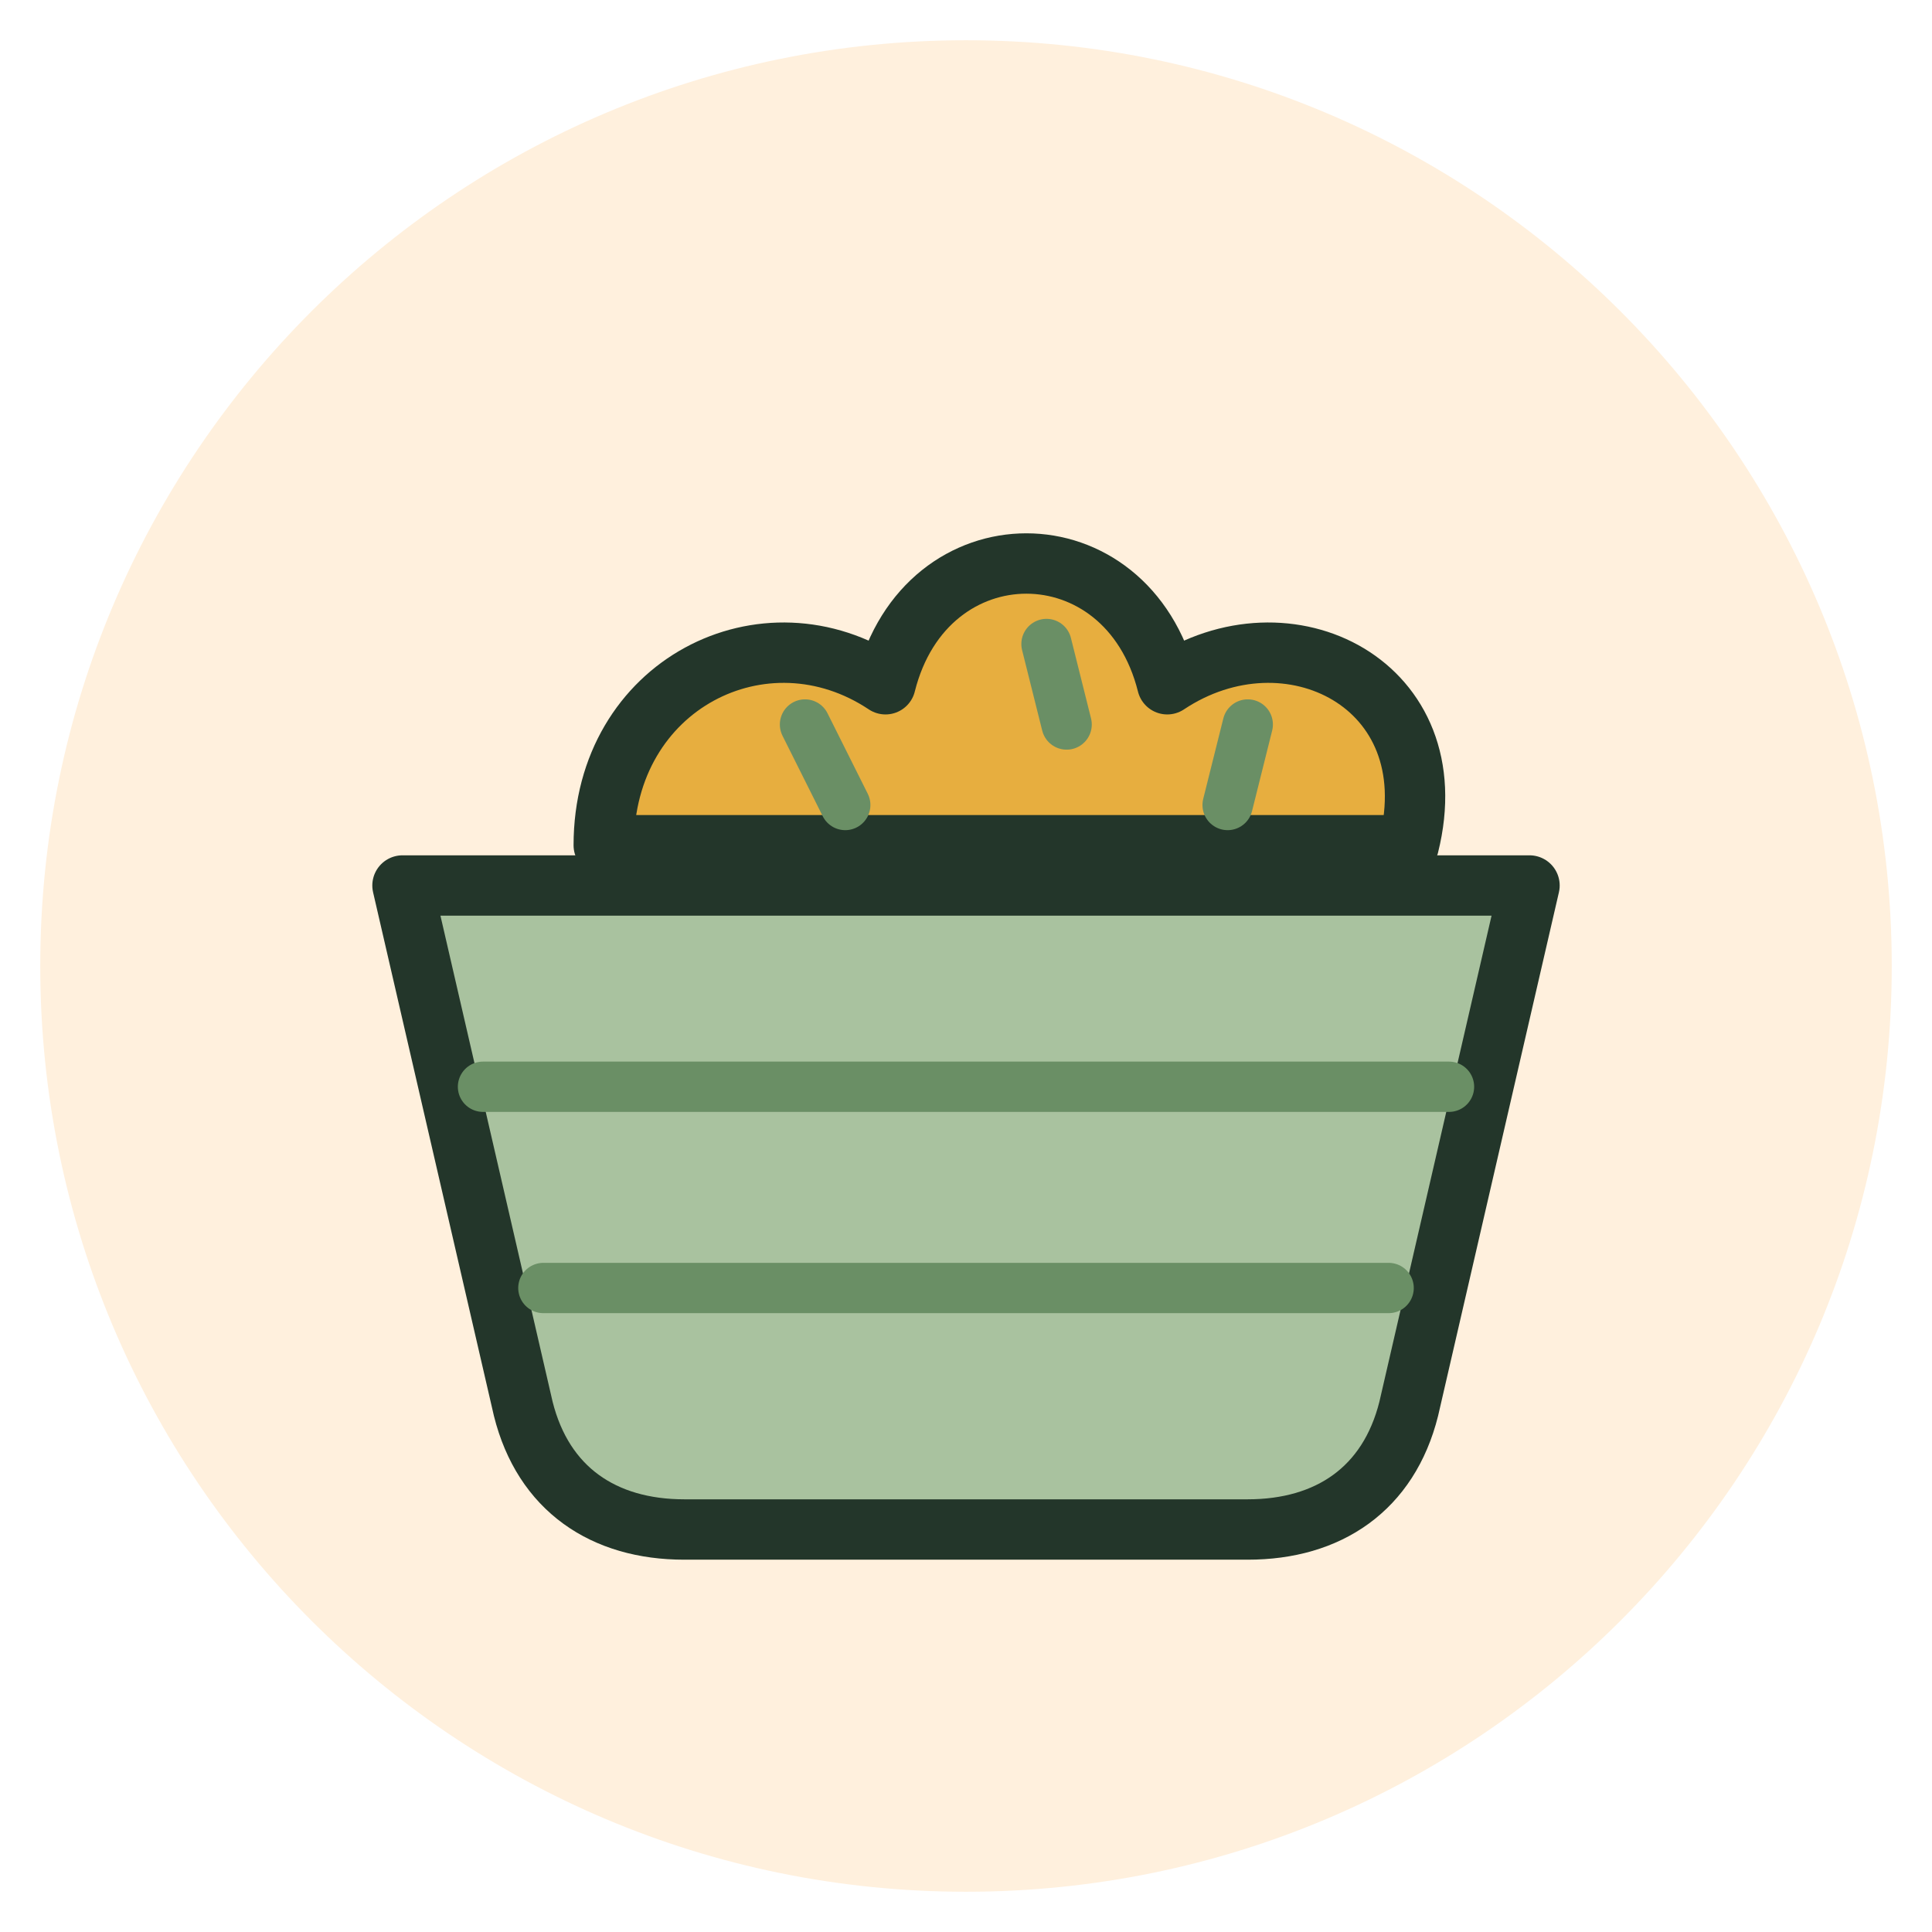
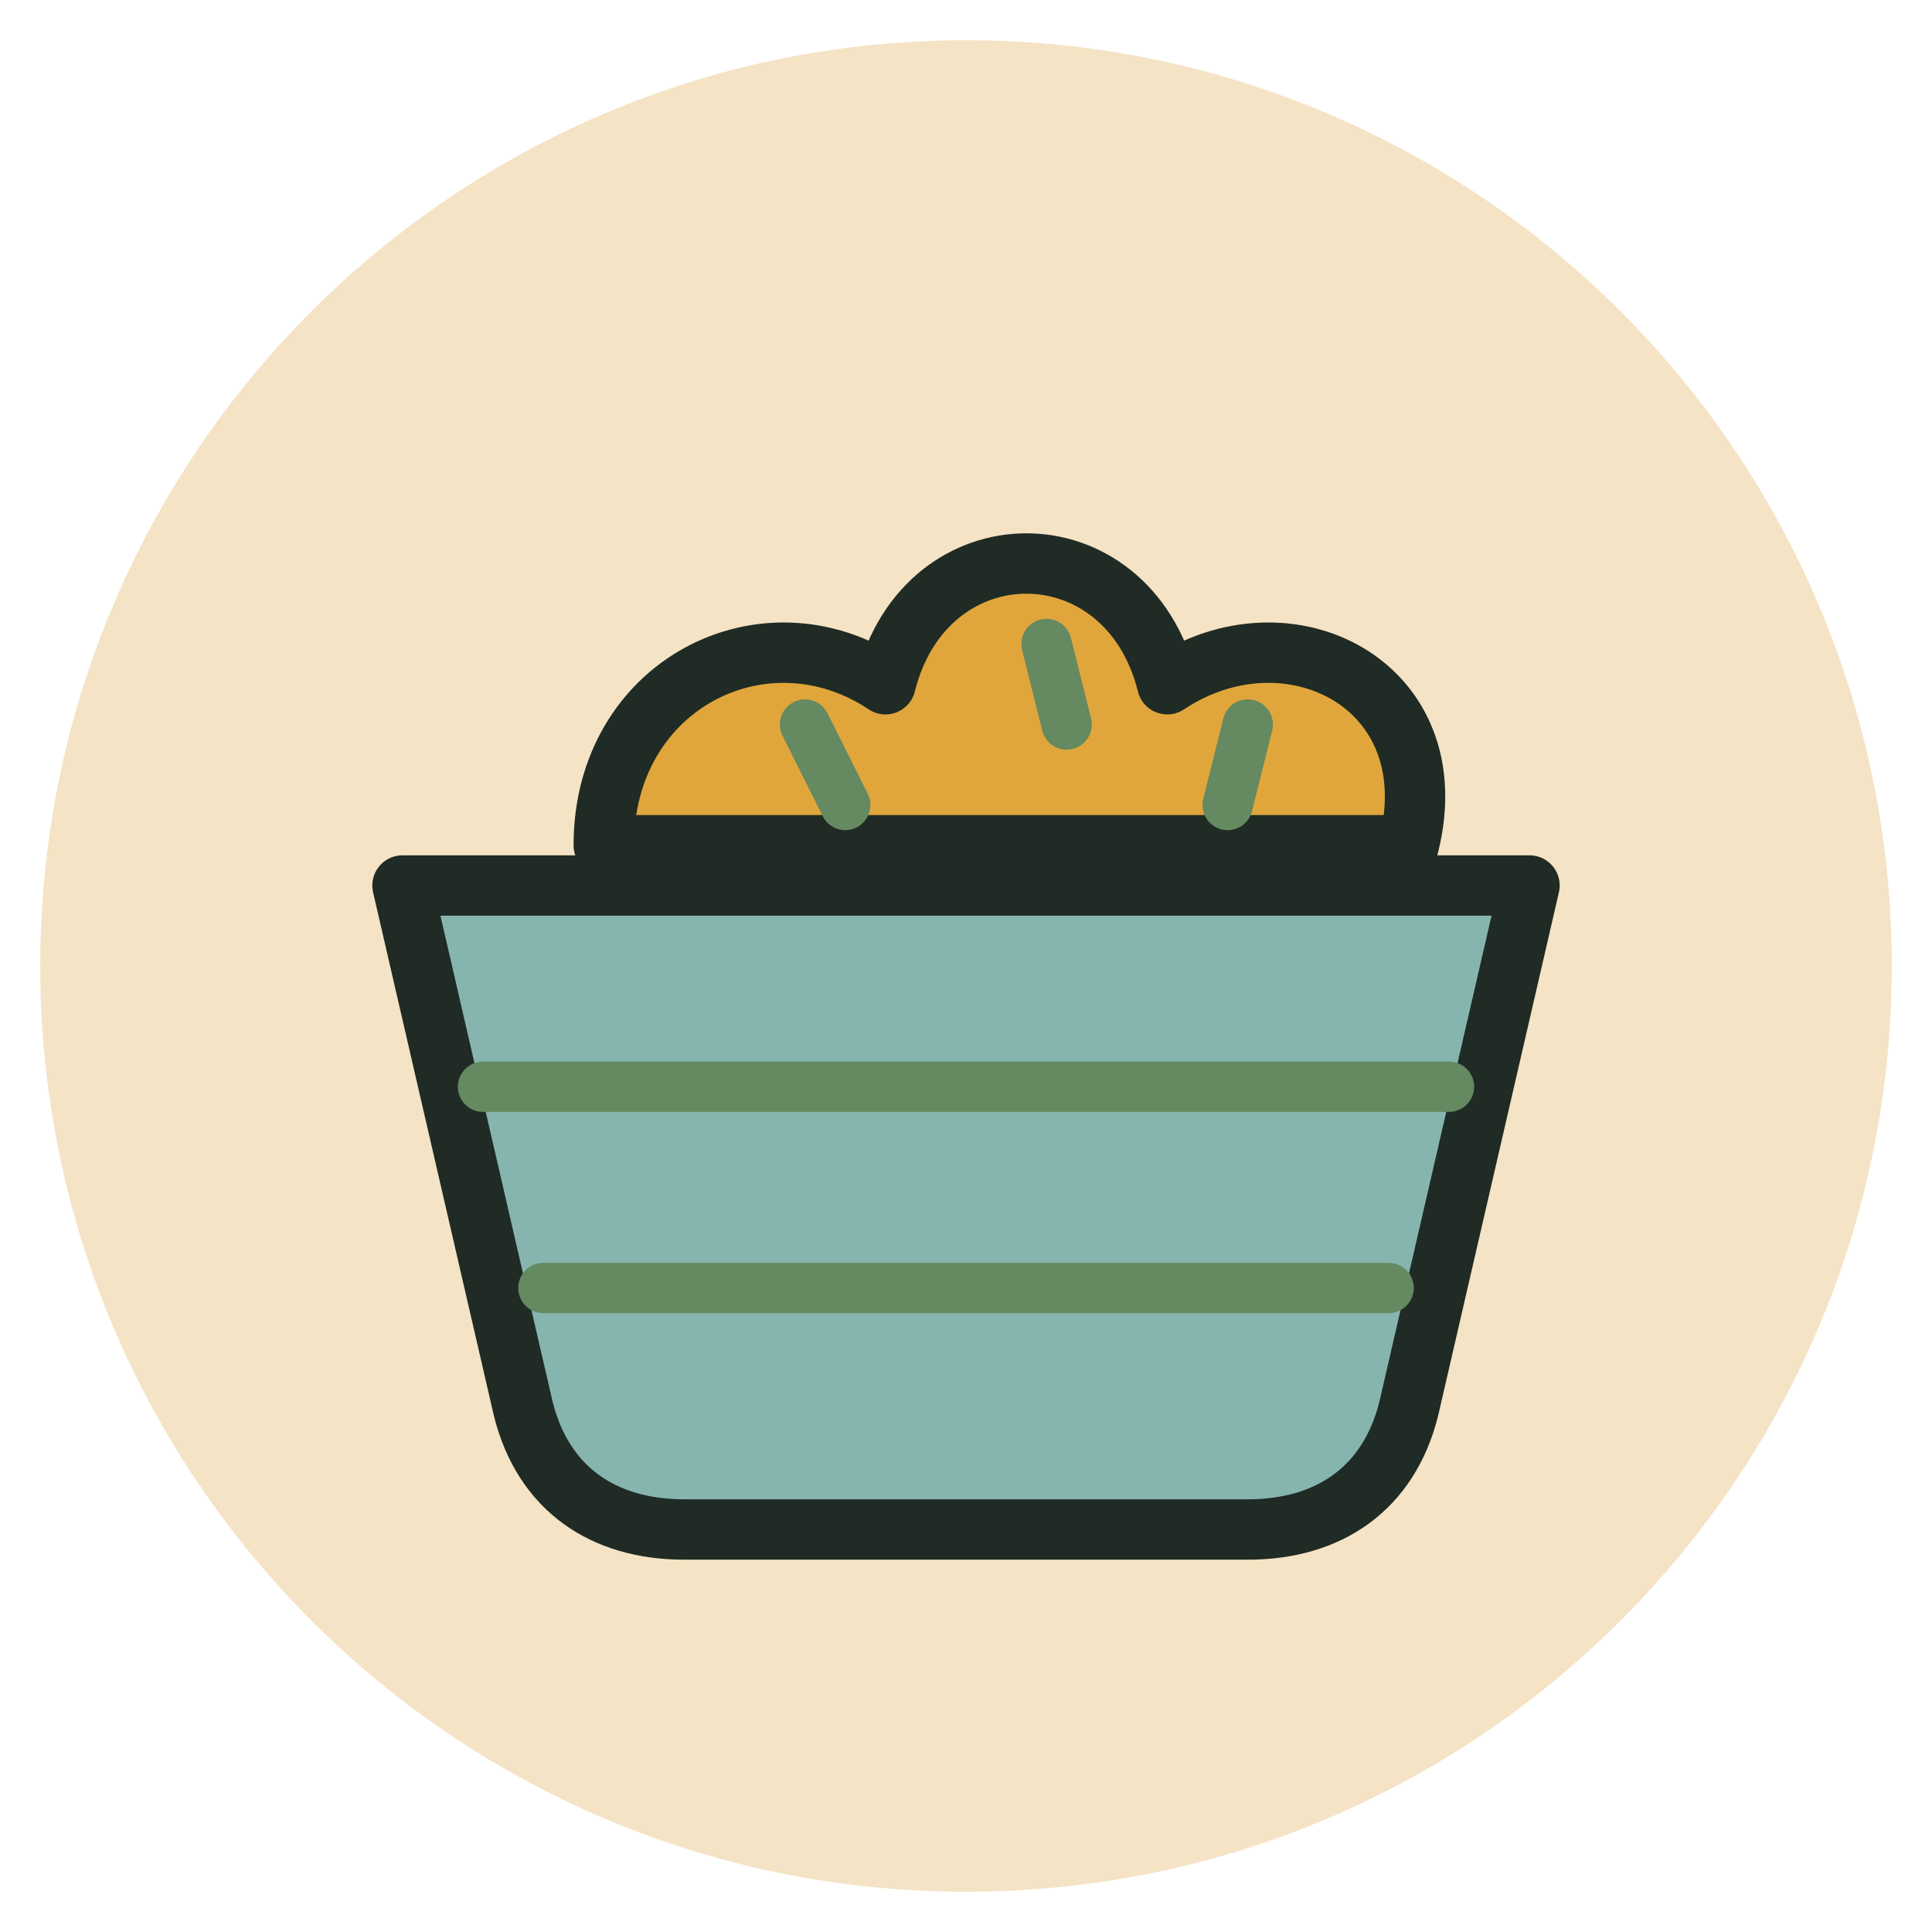
<svg xmlns="http://www.w3.org/2000/svg" viewBox="0 0 96 96" role="img" aria-label="vrijgevig">
-   <circle cx="48" cy="48" r="46" fill="#FFF0DD" />
-   <path d="M30 42 C30 34 38 30 44 34 C46 26 56 26 58 34 C64 30 72 34 70 42 Z" fill="#E7AE3F" stroke="#23362A" stroke-width="3" stroke-linejoin="round" stroke-linecap="round" />
-   <path d="M40 36 l2 4 M52 32 l1 4 M62 36 l-1 4" stroke="#6A8F65" stroke-width="2.5" stroke-linecap="round" />
-   <path d="M20 44 H76 L70 70 C69 74 66 76 62 76 H34 C30 76 27 74 26 70 Z" fill="#A9C29F" stroke="#23362A" stroke-width="3" stroke-linejoin="round" stroke-linecap="round" />
-   <path d="M24 54 H72 M27 64 H69" fill="none" stroke="#6A8F65" stroke-width="2.5" stroke-linecap="round" />
+   <circle cx="48" cy="48" r="46" fill="#F5E3C5" />
+   <path d="M30 42 C30 34 38 30 44 34 C46 26 56 26 58 34 C64 30 72 34 70 42 Z" fill="#E0A63B" stroke="#1F2B24" stroke-width="3" stroke-linejoin="round" stroke-linecap="round" />
+   <path d="M40 36 l2 4 M52 32 l1 4 M62 36 l-1 4" stroke="#658960" stroke-width="2.5" stroke-linecap="round" />
+   <path d="M20 44 H76 L70 70 C69 74 66 76 62 76 H34 C30 76 27 74 26 70 Z" fill="#86B5B0" stroke="#1F2B24" stroke-width="3" stroke-linejoin="round" stroke-linecap="round" />
+   <path d="M24 54 H72 M27 64 H69" fill="none" stroke="#658960" stroke-width="2.5" stroke-linecap="round" />
</svg>
